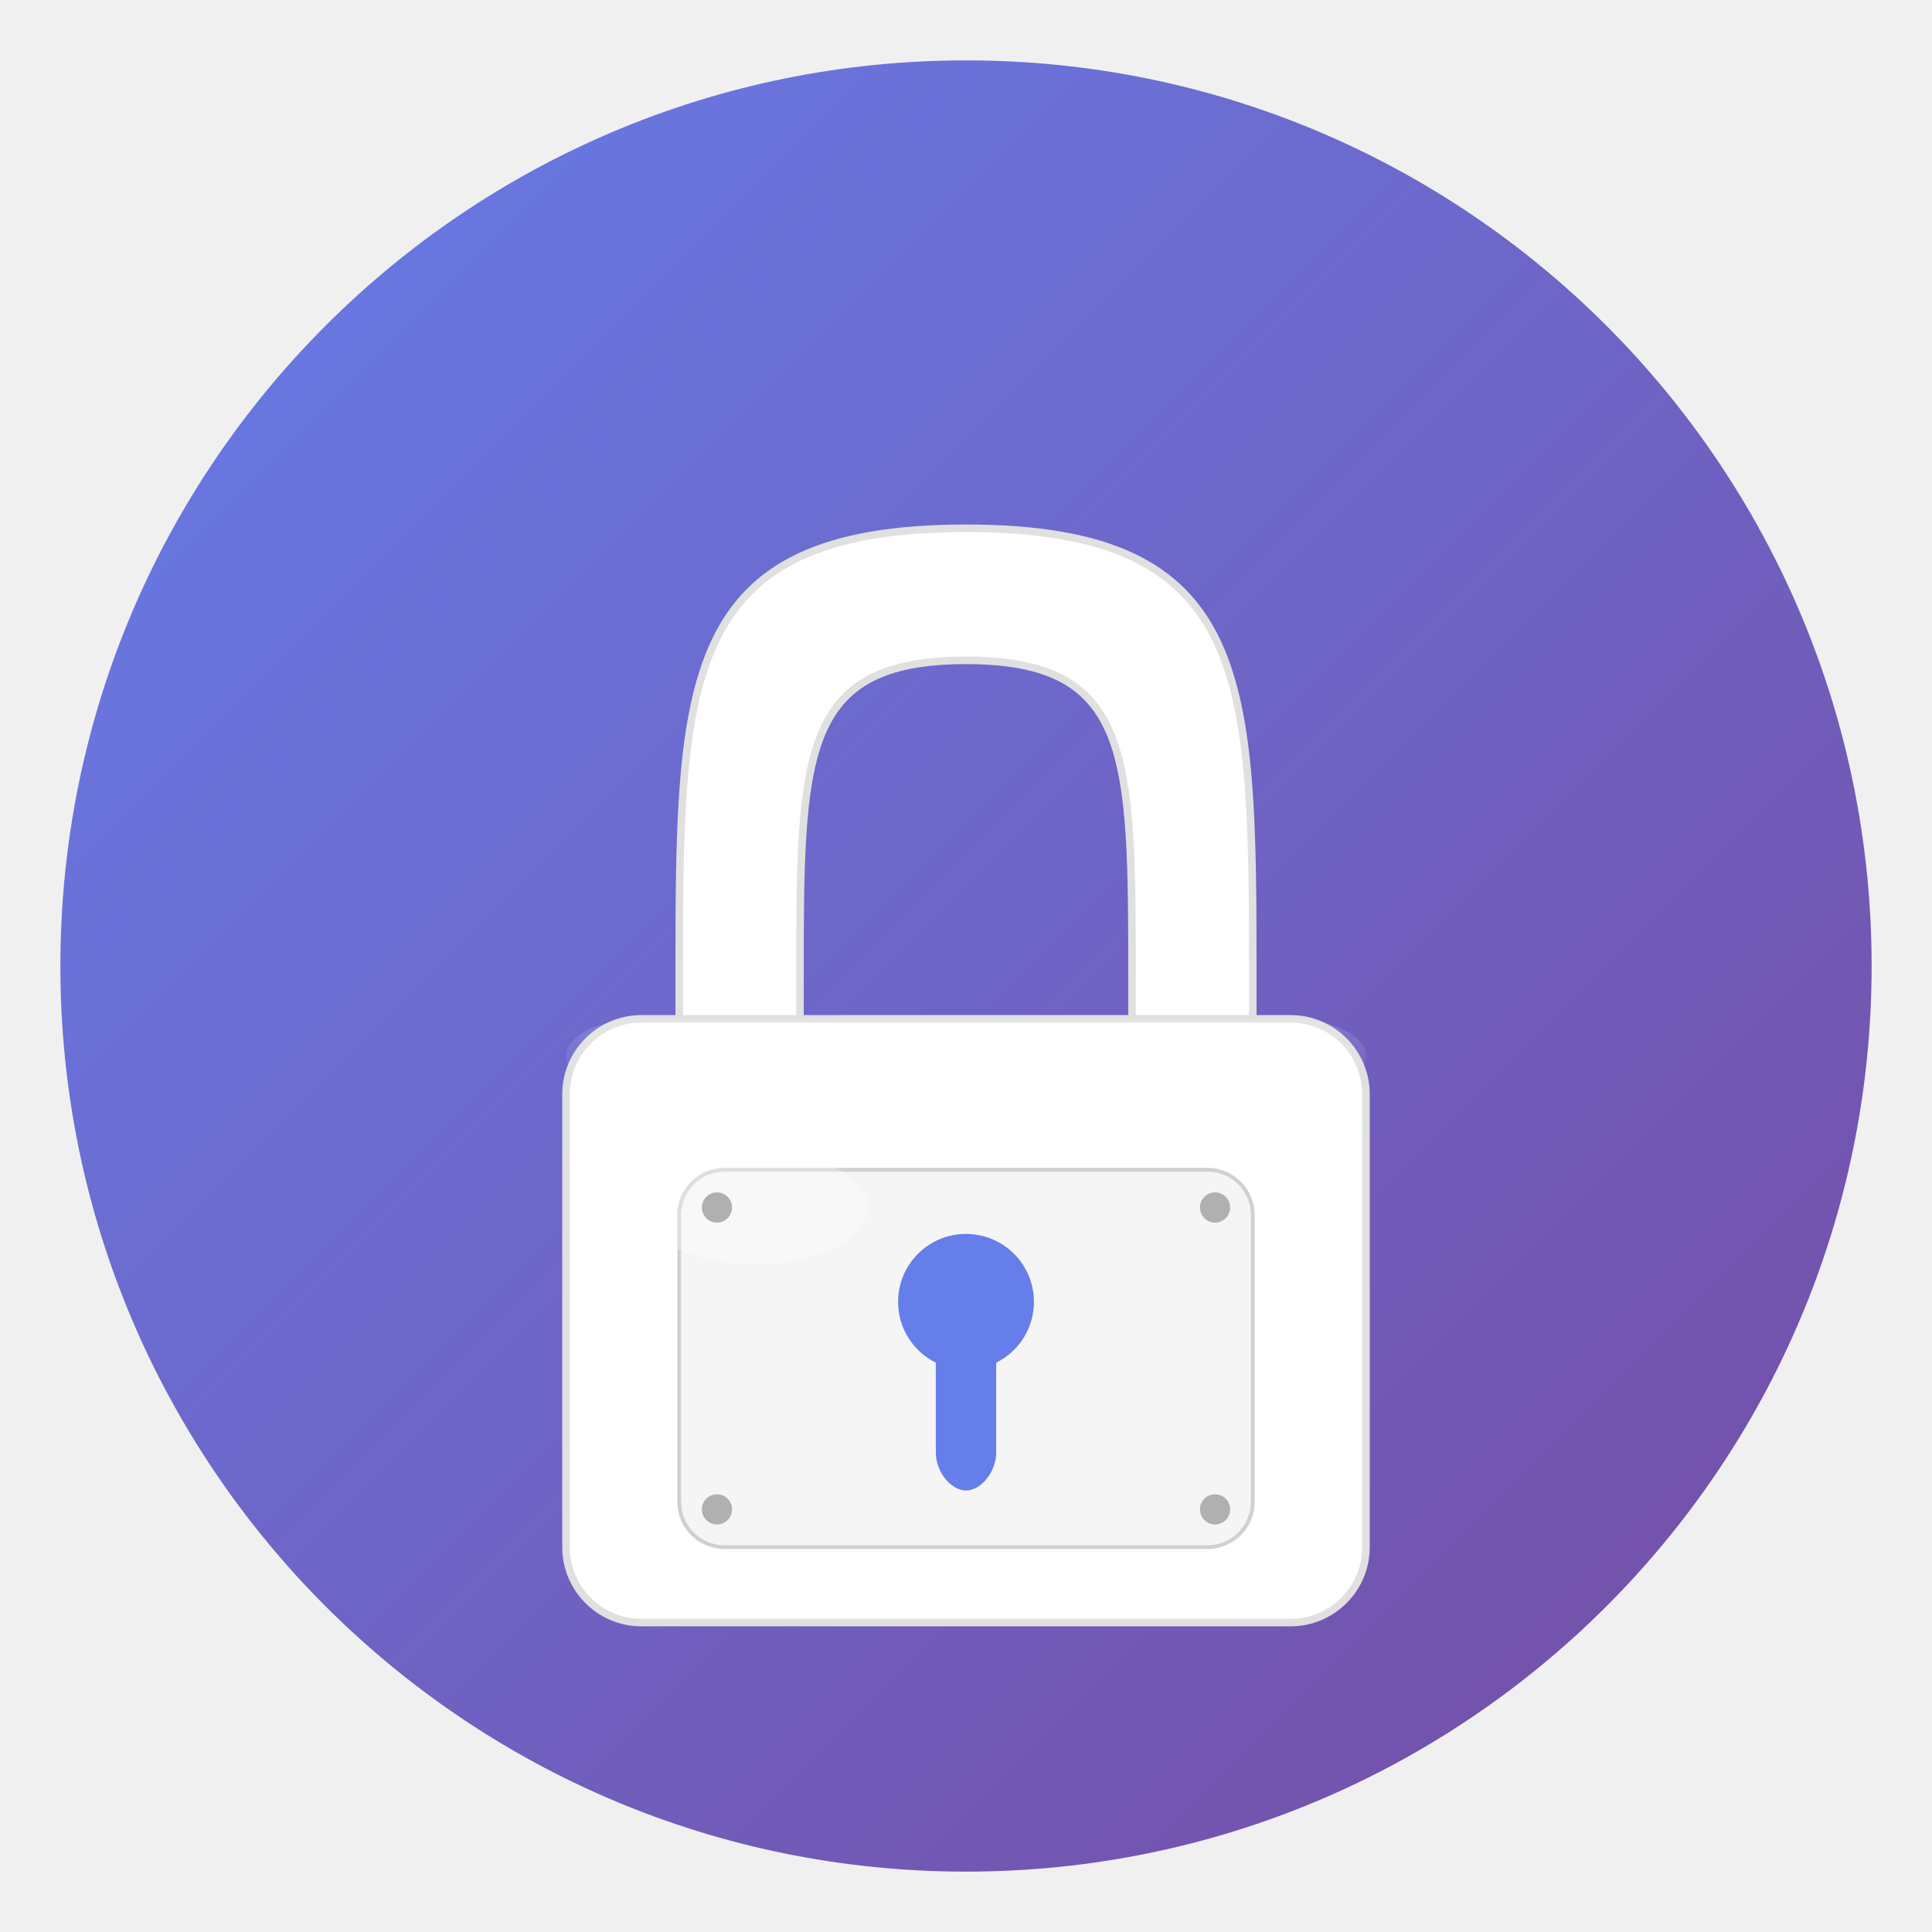
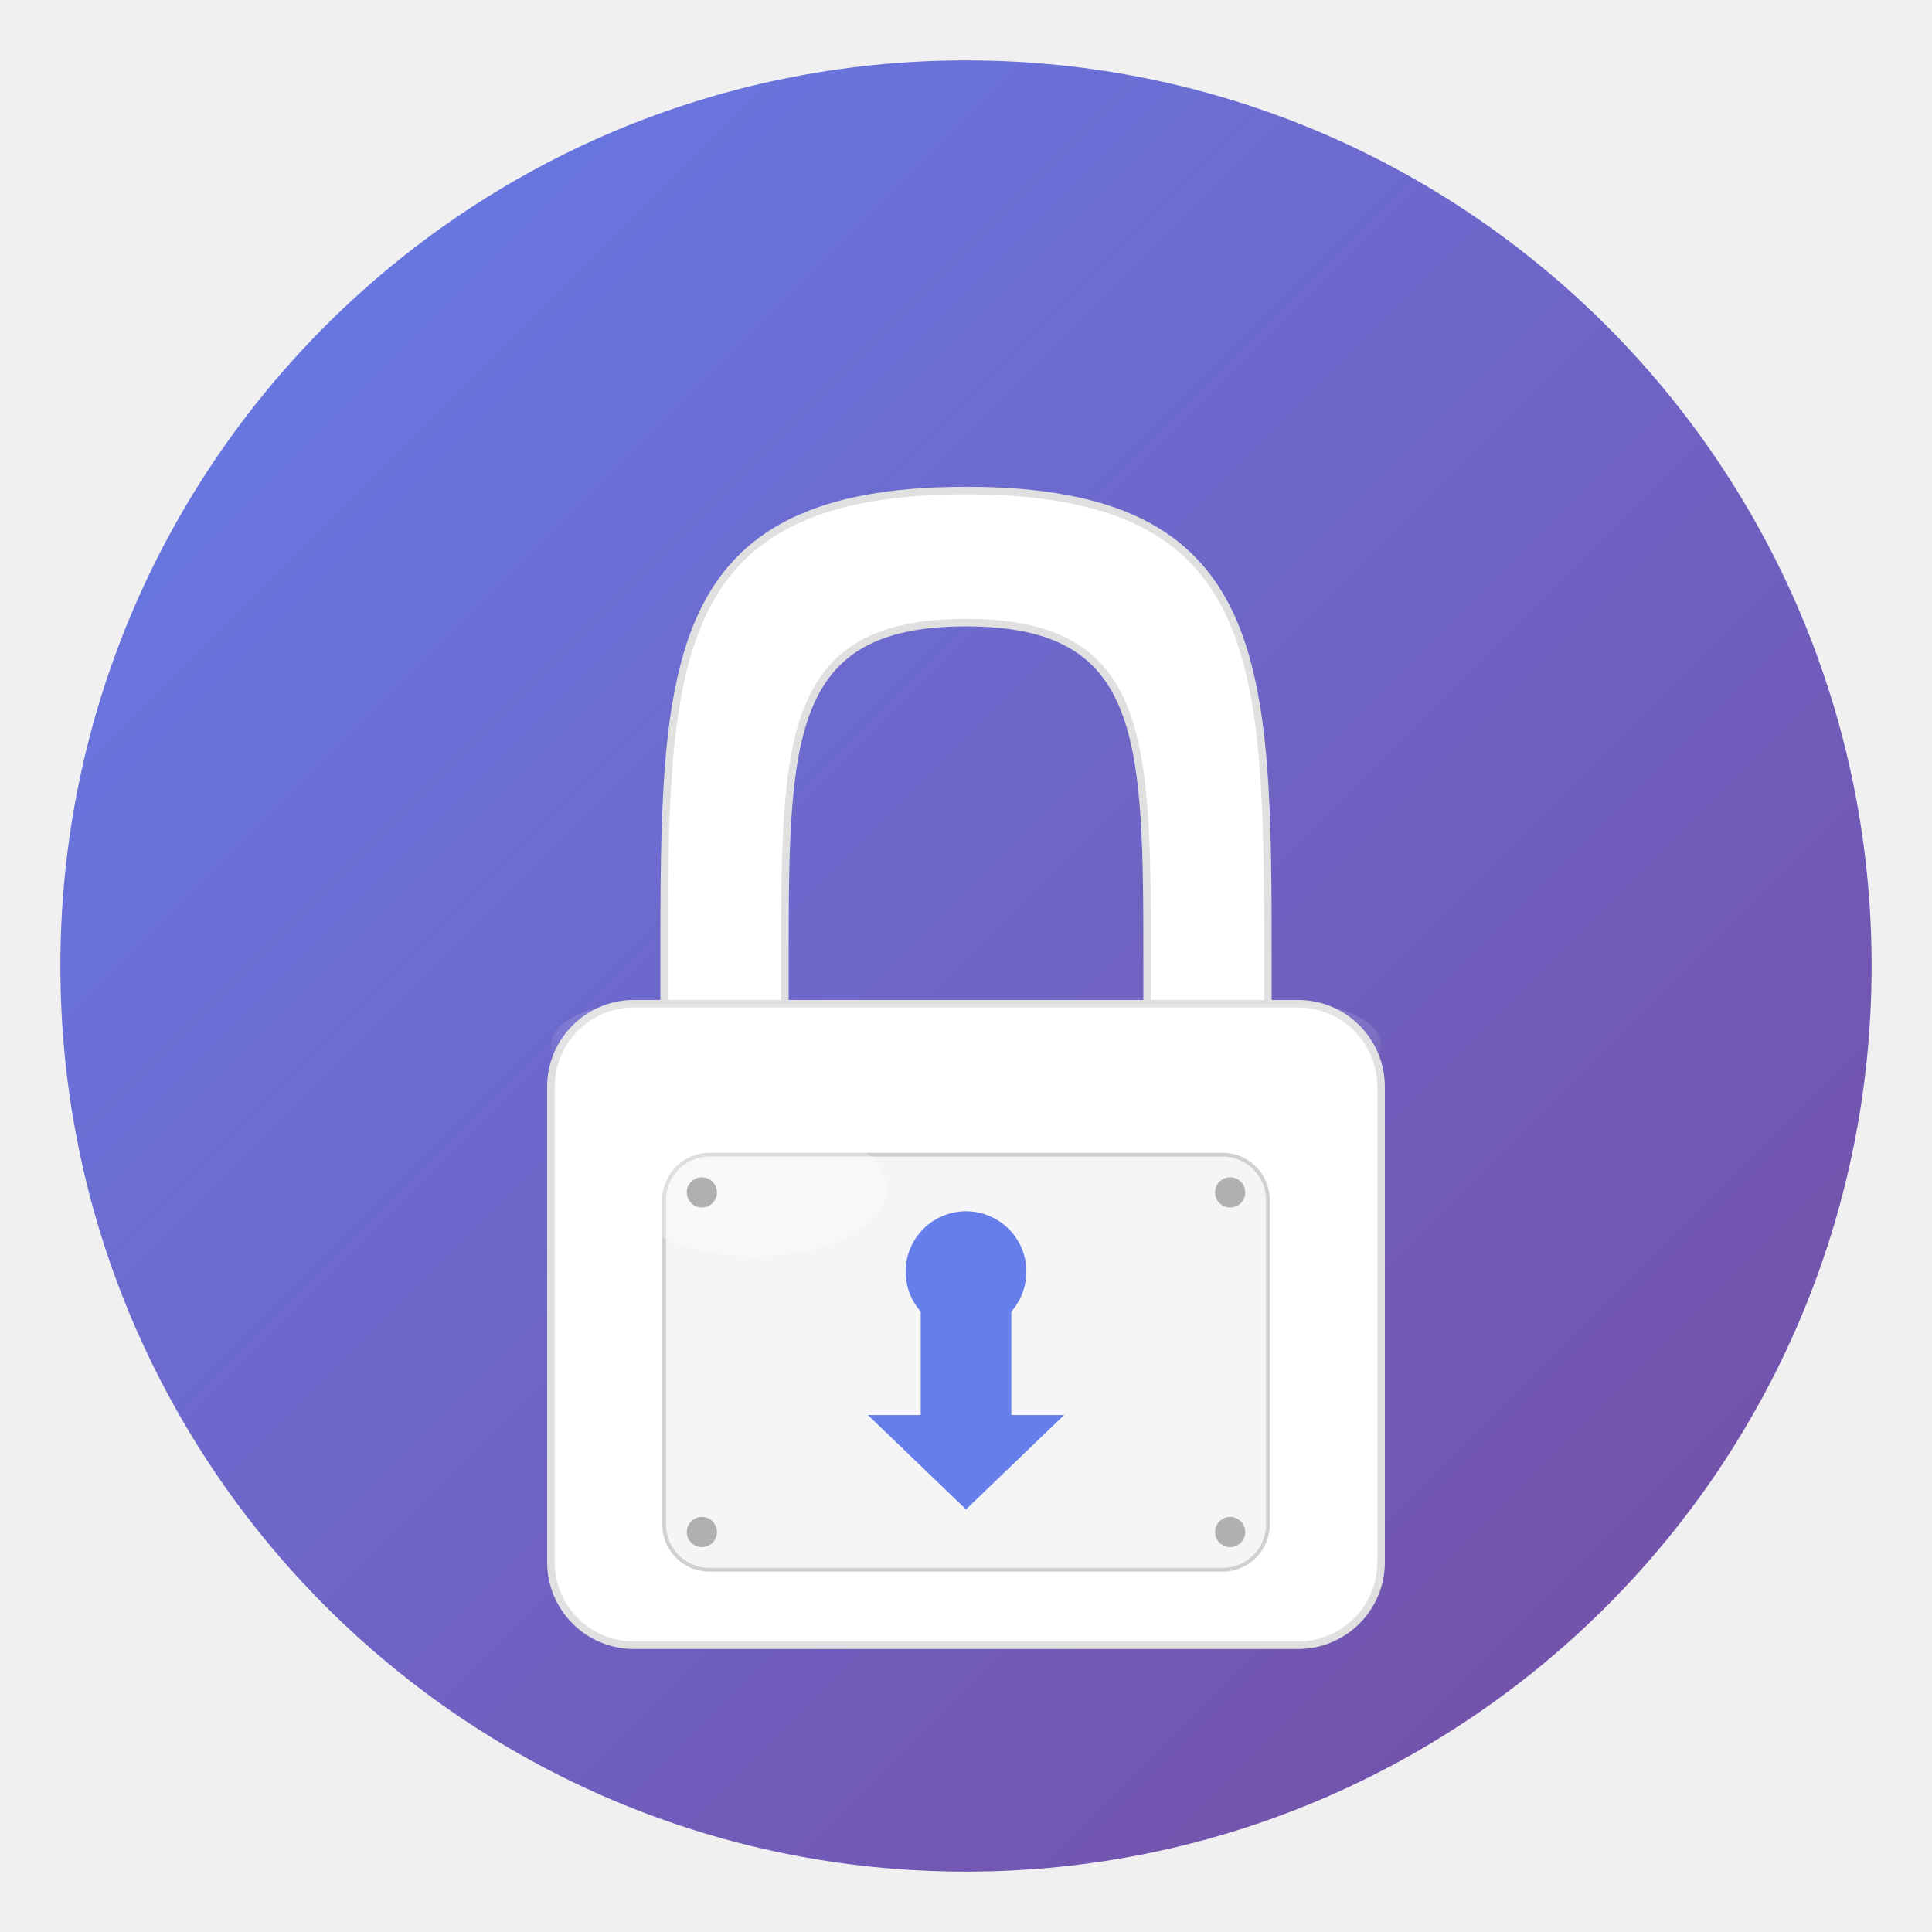
<svg xmlns="http://www.w3.org/2000/svg" viewBox="0 0 512 512">
  <defs>
    <linearGradient id="bg" x1="0%" y1="0%" x2="100%" y2="100%">
      <stop offset="0%" style="stop-color:#667eea" />
      <stop offset="100%" style="stop-color:#764ba2" />
    </linearGradient>
    <linearGradient id="shine" x1="0%" y1="0%" x2="0%" y2="100%">
      <stop offset="0%" style="stop-color:#ffffff;stop-opacity:0.3" />
      <stop offset="100%" style="stop-color:#ffffff;stop-opacity:0" />
    </linearGradient>
  </defs>
  <circle cx="256" cy="256" r="240" fill="url(#bg)" />
-   <path d="M 180 260             C 180 180, 180 140, 256 140            C 332 140, 332 180, 332 260            L 332 290            L 300 290            L 300 260            C 300 200, 300 175, 256 175            C 212 175, 212 200, 212 260            L 212 290            L 180 290 Z" fill="#ffffff" stroke="#e0e0e0" stroke-width="2" />
-   <rect x="150" y="270" width="212" height="160" rx="20" ry="20" fill="#ffffff" stroke="#e0e0e0" stroke-width="2" />
-   <rect x="150" y="270" width="212" height="20" rx="20" ry="20" fill="url(#shine)" opacity="0.5" />
-   <rect x="180" y="310" width="152" height="100" rx="12" ry="12" fill="#f5f5f5" stroke="#d0d0d0" stroke-width="1" />
-   <circle cx="256" cy="345" r="18" fill="#667eea" />
-   <path d="M 248 358 L 248 385 C 248 390, 252 395, 256 395 C 260 395, 264 390, 264 385 L 264 358 Z" fill="#667eea" />
-   <ellipse cx="200" cy="320" rx="30" ry="15" fill="#ffffff" opacity="0.3" />
-   <circle cx="190" cy="320" r="4" fill="#b0b0b0" />
-   <circle cx="322" cy="320" r="4" fill="#b0b0b0" />
-   <circle cx="190" cy="400" r="4" fill="#b0b0b0" />
-   <circle cx="322" cy="400" r="4" fill="#b0b0b0" />
+   <path d="M 176 256             C 176 176, 176 130, 256 130            C 336 130, 336 176, 336 256            L 336 286            L 304 286            L 304 256            C 304 196, 304 165, 256 165            C 208 165, 208 196, 208 256            L 208 286            L 176 286 Z" fill="#ffffff" stroke="#e0e0e0" stroke-width="2" />
+   <rect x="146" y="266" width="220" height="170" rx="22" ry="22" fill="#ffffff" stroke="#e0e0e0" stroke-width="2" />
+   <rect x="146" y="266" width="220" height="22" rx="22" ry="22" fill="url(#shine)" opacity="0.5" />
+   <rect x="176" y="306" width="160" height="110" rx="12" ry="12" fill="#f5f5f5" stroke="#d0d0d0" stroke-width="1" />
+   <g>
+     <rect x="244" y="335" width="24" height="45" rx="3" fill="#667eea" />
+     <path d="M 230 375 L 256 400 L 282 375 Z" fill="#667eea" />
+     <circle cx="256" cy="337" r="16" fill="#667eea" />
+   </g>
+   <ellipse cx="200" cy="315" rx="35" ry="18" fill="#ffffff" opacity="0.3" />
+   <circle cx="186" cy="316" r="4" fill="#b0b0b0" />
+   <circle cx="326" cy="316" r="4" fill="#b0b0b0" />
+   <circle cx="186" cy="406" r="4" fill="#b0b0b0" />
+   <circle cx="326" cy="406" r="4" fill="#b0b0b0" />
</svg>
